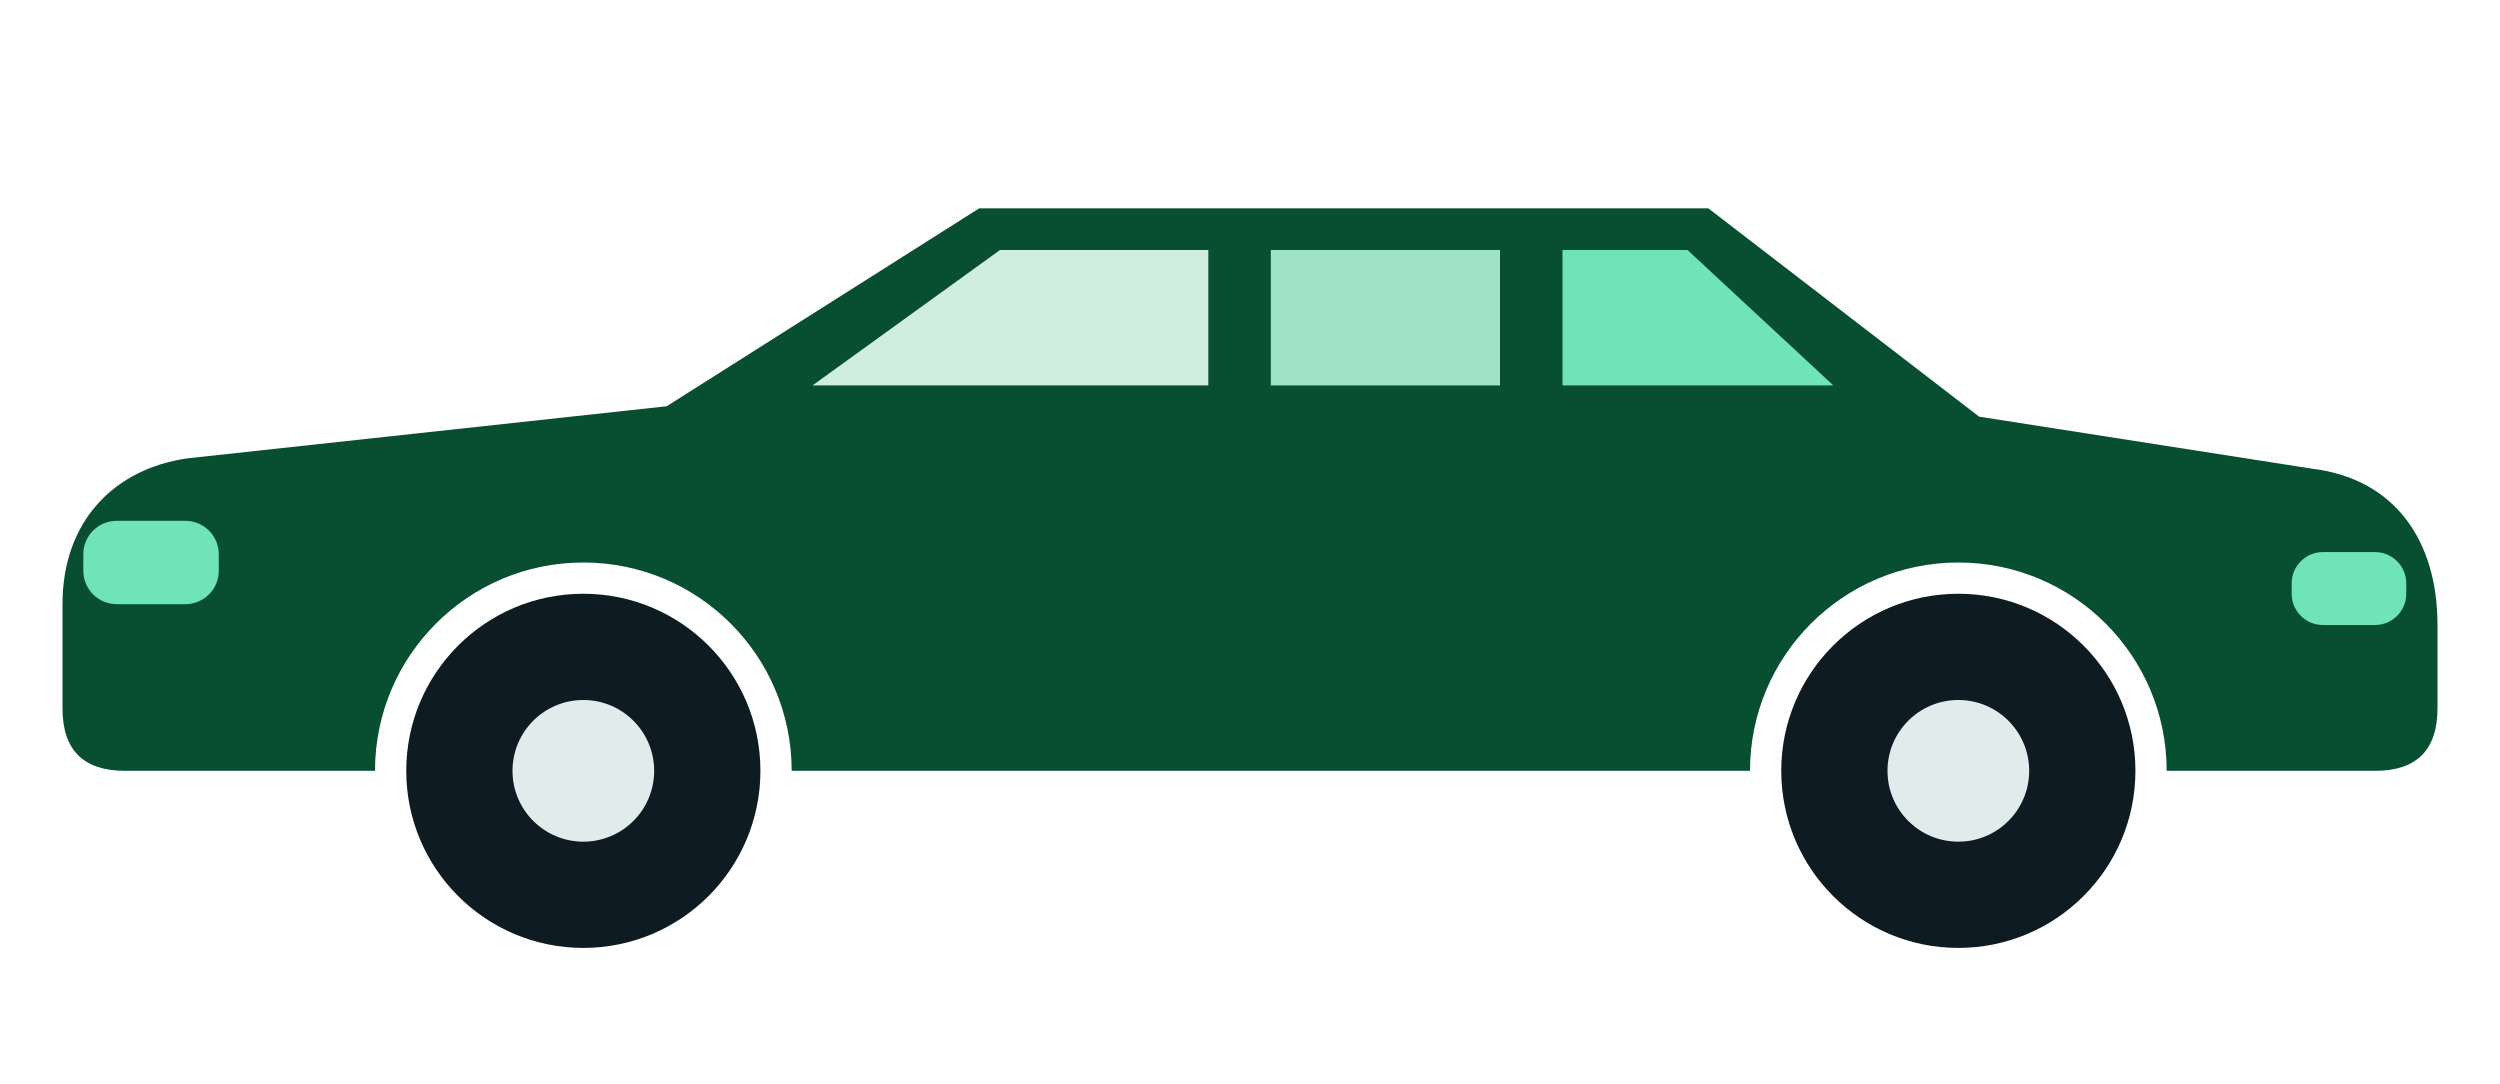
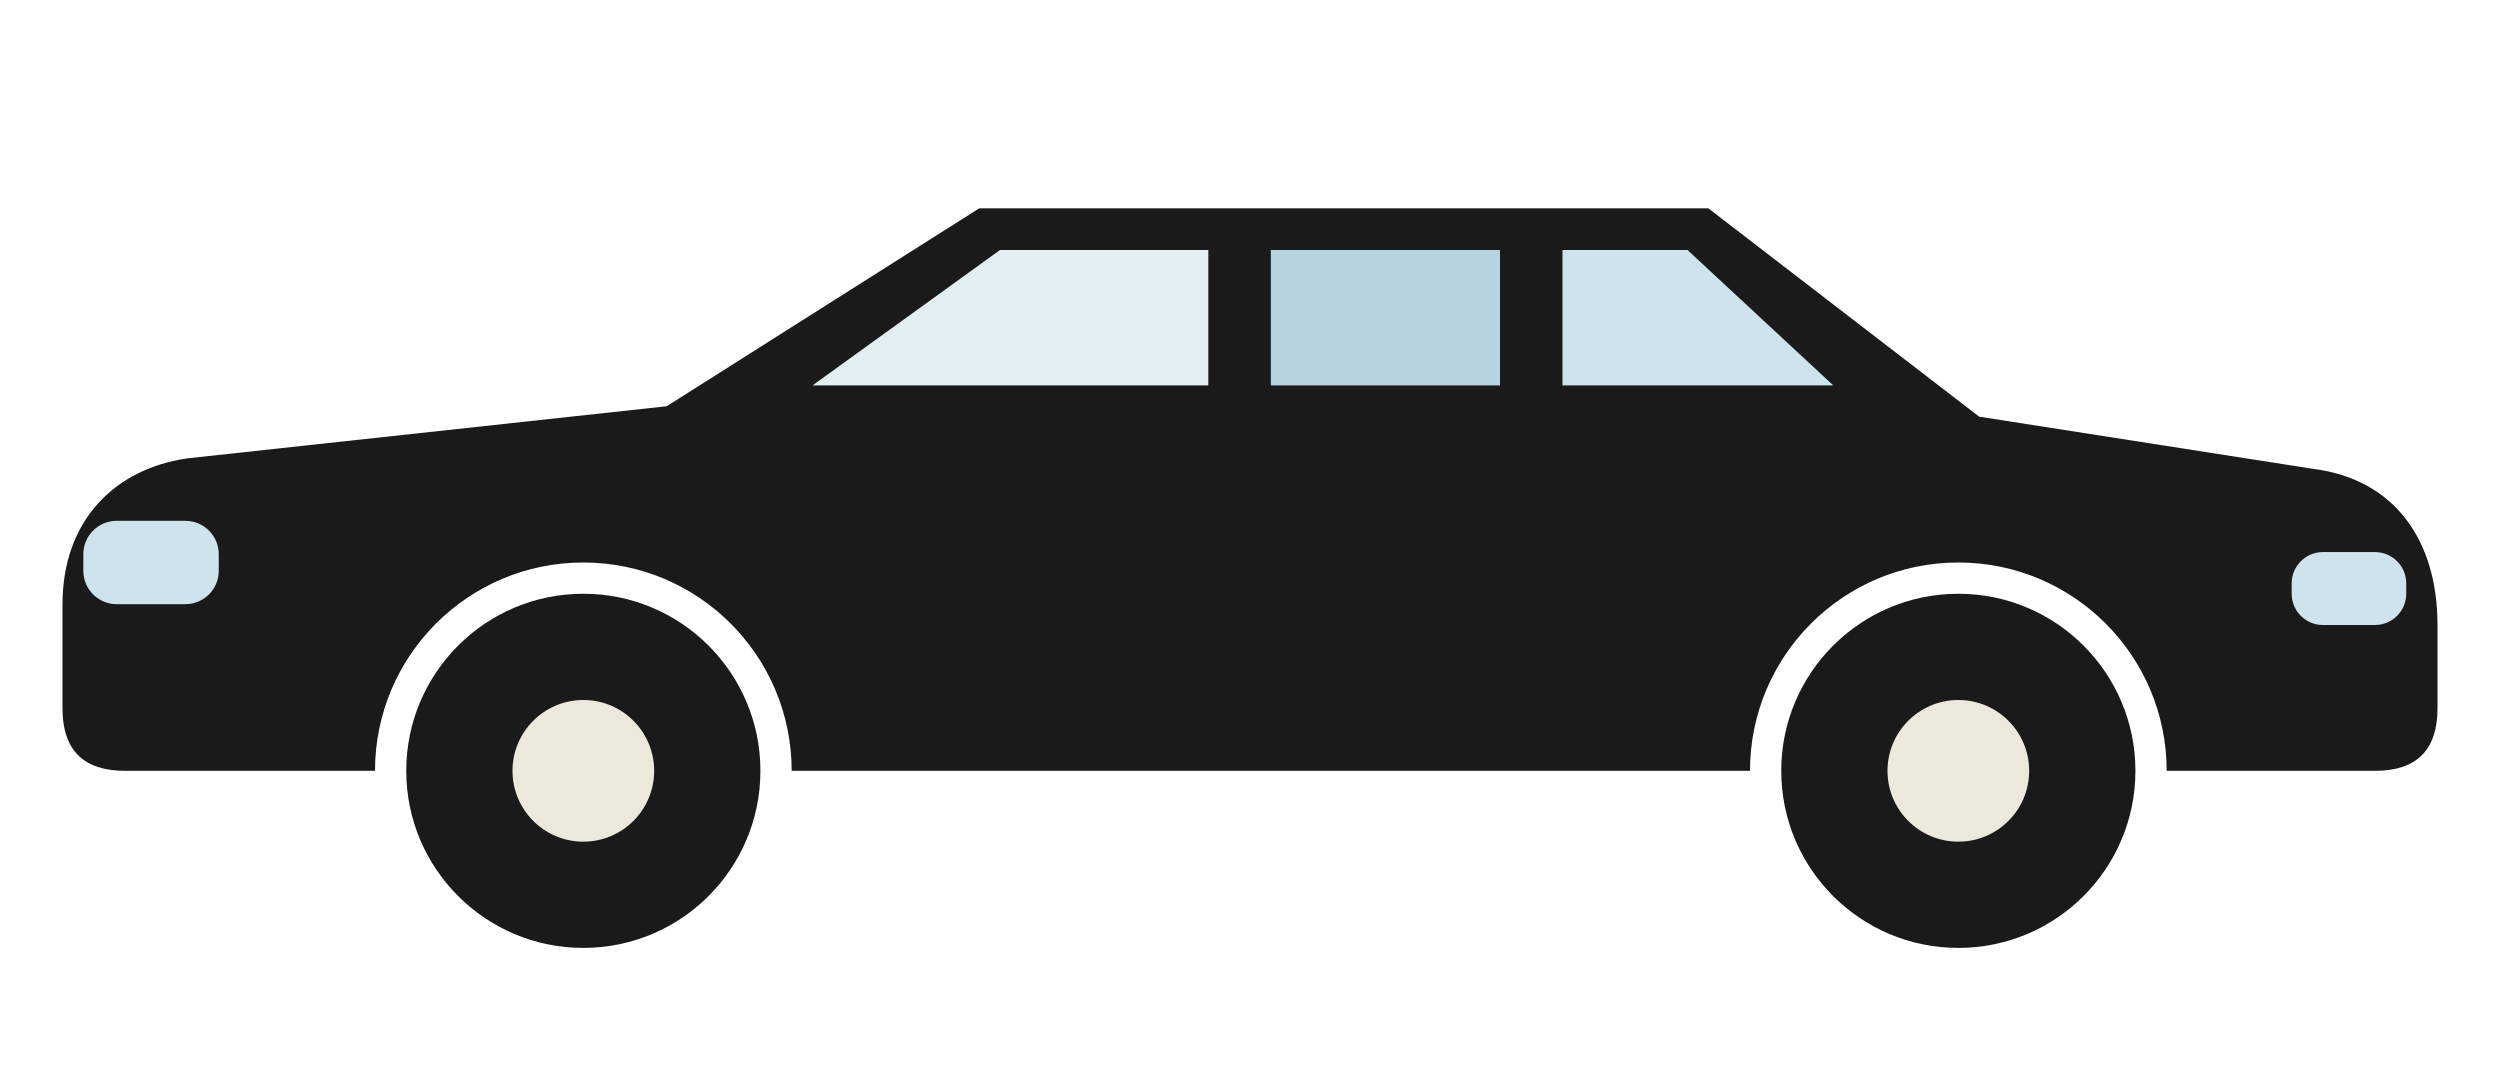
<svg xmlns="http://www.w3.org/2000/svg" viewBox="0 0 120 52" width="120" height="52">
-   <path d="M3 34 L3 29 C3 25 5.5 22.5 9 22 L32 19.5 L47 10 L82 10            L95 20 L111 22.5 C115 23 117 26 117 30 L117 34 Q117 37 114 37            L104 37 A10 10 0 0 0 84 37 L38 37 A10 10 0 0 0 18 37            L6 37 Q3 37 3 34 Z" fill="#084F32" />
-   <path d="M39 18.5 L48 12 L58 12 L58 18.5 Z" fill="#CFEDE0" />
-   <path d="M61 12 L72 12 L72 18.5 L61 18.5 Z" fill="#9FE3C6" />
-   <path d="M75 12 L81 12 L88 18.5 L75 18.5 Z" fill="#6FE4B8" />
-   <rect x="4" y="25" width="6.5" height="4" rx="1.6" fill="#6FE4B8" />
-   <rect x="110" y="26.5" width="5.5" height="3.5" rx="1.5" fill="#6FE4B8" />
-   <circle cx="28" cy="37" r="8.5" fill="#0F1B22" />
-   <circle cx="28" cy="37" r="3.4" fill="#E2EBEC" />
-   <circle cx="94" cy="37" r="8.5" fill="#0F1B22" />
-   <circle cx="94" cy="37" r="3.4" fill="#E2EBEC" />
+   <path d="M3 34 L3 29 C3 25 5.5 22.5 9 22 L32 19.5 L47 10 L82 10            L95 20 L111 22.5 C115 23 117 26 117 30 L117 34 Q117 37 114 37            L104 37 A10 10 0 0 0 84 37 L38 37 A10 10 0 0 0 18 37            L6 37 Q3 37 3 34 Z" fill="#1A1A1A" />
+   <path d="M39 18.5 L48 12 L58 12 L58 18.5 Z" fill="#E3EEF2" />
+   <path d="M61 12 L72 12 L72 18.5 L61 18.5 Z" fill="#B7D3DF" />
+   <path d="M75 12 L81 12 L88 18.5 L75 18.5 Z" fill="#CFE3EC" />
+   <rect x="4" y="25" width="6.5" height="4" rx="1.6" fill="#CFE3EC" />
+   <rect x="110" y="26.5" width="5.5" height="3.5" rx="1.5" fill="#CFE3EC" />
+   <circle cx="28" cy="37" r="8.5" fill="#1A1A1A" />
+   <circle cx="28" cy="37" r="3.4" fill="#ECE8DC" />
+   <circle cx="94" cy="37" r="8.5" fill="#1A1A1A" />
+   <circle cx="94" cy="37" r="3.4" fill="#ECE8DC" />
</svg>
